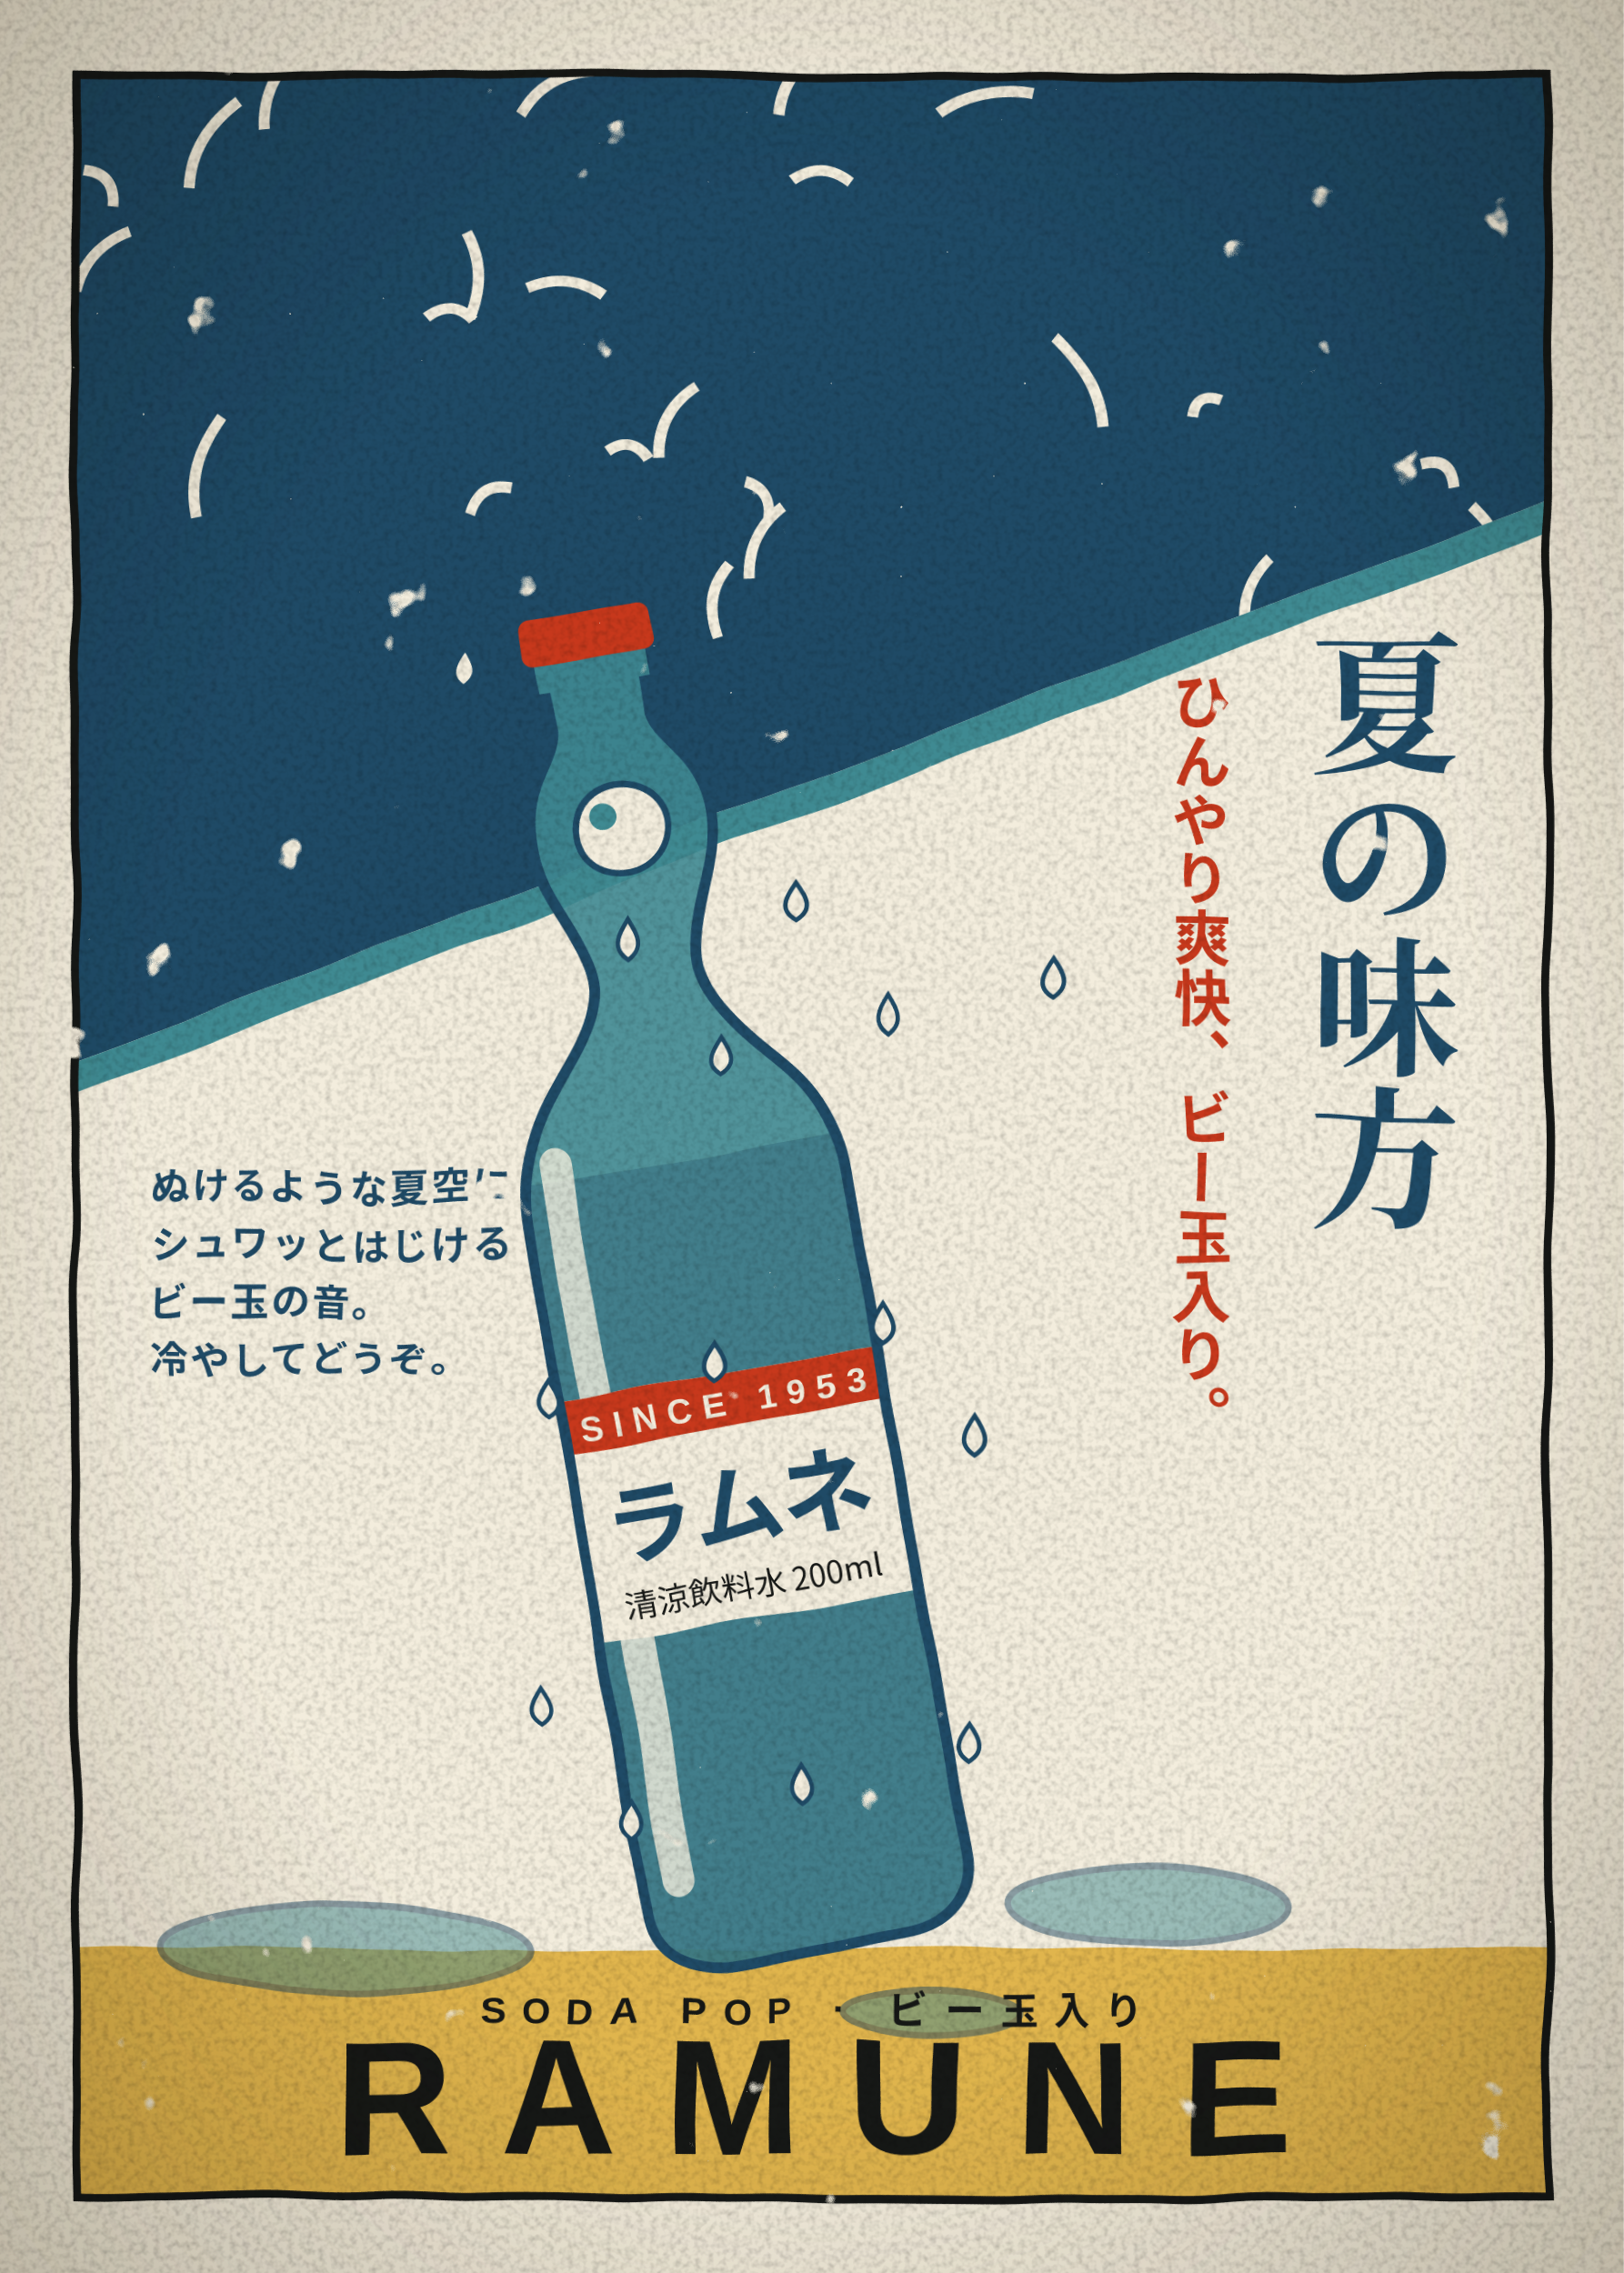
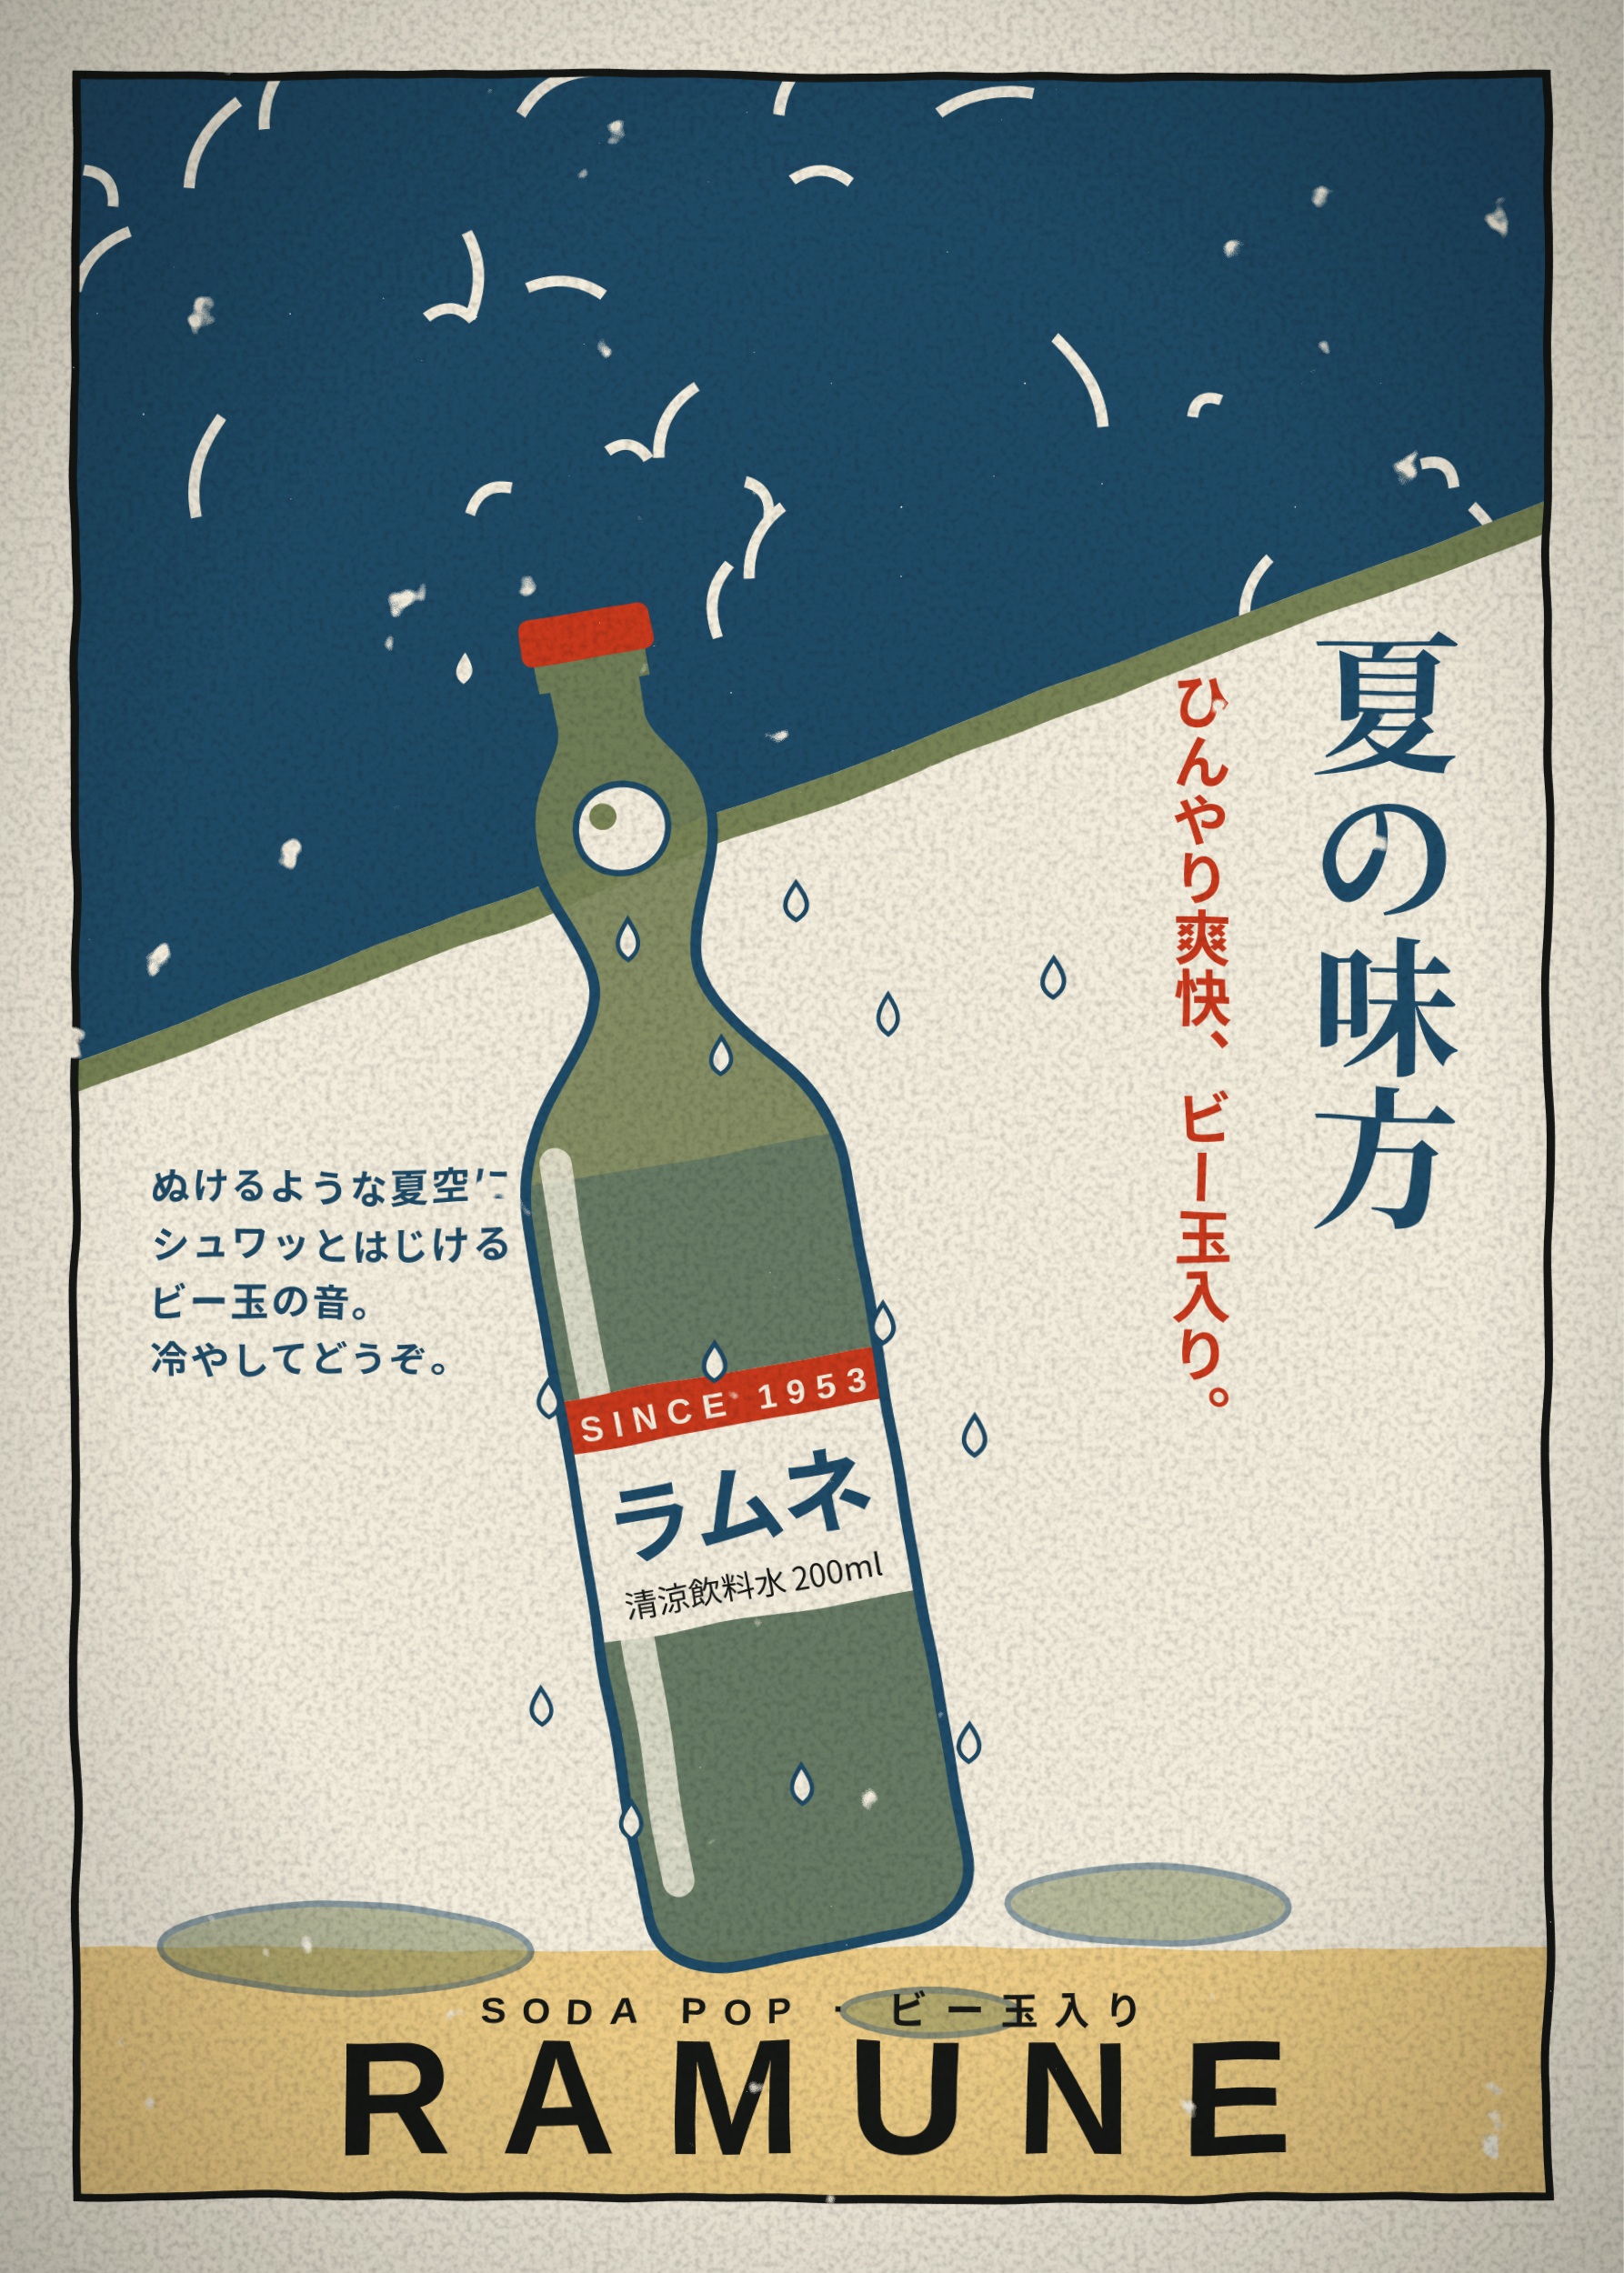
<svg xmlns="http://www.w3.org/2000/svg" width="300" height="420" viewBox="0 0 300 420" role="img">
  <defs>
    <filter id="jr-ramune-ink" filterUnits="userSpaceOnUse" x="0" y="0" width="300" height="420" color-interpolation-filters="sRGB">
      <feTurbulence type="fractalNoise" baseFrequency="0.035" numOctaves="2" seed="121" result="warp" />
      <feDisplacementMap in="SourceGraphic" in2="warp" scale="2.2" xChannelSelector="R" yChannelSelector="G" result="wobbled" />
      <feTurbulence type="fractalNoise" baseFrequency="0.7" numOctaves="1" seed="128" result="speckNoise" />
      <feColorMatrix in="speckNoise" type="matrix" values="0 0 0 0 0  0 0 0 0 0  0 0 0 0 0  -30 0 0 0 25.65" result="keepSpeck" />
      <feTurbulence type="fractalNoise" baseFrequency="0.06" numOctaves="4" seed="132" result="scuffNoise" />
      <feColorMatrix in="scuffNoise" type="matrix" values="0 0 0 0 0  0 0 0 0 0  0 0 0 0 0  -24 0 0 0 20.04" result="keepScuff" />
      <feComposite in="keepSpeck" in2="keepScuff" operator="in" result="keep" />
      <feComposite in="wobbled" in2="keep" operator="in" />
    </filter>
    <filter id="jr-ramune-grain" filterUnits="userSpaceOnUse" x="0" y="0" width="300" height="420">
      <feTurbulence type="fractalNoise" baseFrequency="0.85" numOctaves="2" seed="124" />
      <feColorMatrix type="matrix" values="1.3 0 0 0 0.2  1.3 0 0 0 0.2  1.3 0 0 0 0.2  0 0 0 0 0.45" />
    </filter>
    <radialGradient id="jr-ramune-age" r="75%">
-       <stop offset="55%" stop-color="#4e4430" stop-opacity="0" />
-       <stop offset="100%" stop-color="#4e4430" stop-opacity="0.35" />
+       <stop offset="55%" stop-color="#161816" stop-opacity="0" />
+       <stop offset="100%" stop-color="#161816" stop-opacity="0.35" />
    </radialGradient>
    <clipPath id="jr-ramune-clip">
      <rect x="14" y="14" width="272" height="392" />
    </clipPath>
    <clipPath id="jr-ramune-water">
      <polygon points="14,14 286,14 286,92 14,196" />
    </clipPath>
    <clipPath id="jr-ramune-bottle">
      <path d="M100 350 V222 C100 200 118 194 120 180 C121 172 113 164 113 152 C113 142 120 138 121 132 V126 H119 V118 H141 V126 H139 V132 C140 138 147 142 147 152 C147 164 139 172 140 180 C142 194 160 200 160 222 V350 C160 358 154 362 146 362 H114 C106 362 100 358 100 350Z" />
    </clipPath>
  </defs>
  <rect width="300" height="420" fill="#f3eddd" />
  <g filter="url(#jr-ramune-ink)">
    <g clip-path="url(#jr-ramune-clip)">
      <g clip-path="url(#jr-ramune-water)">
        <rect x="14" y="14" width="272" height="190" fill="#1f4a66" />
        <path d="M0 0 q7.466 -4 14.933 0" stroke="#f3eddd" stroke-width="2" fill="none" transform="translate(14.11708 53.87832) rotate(-49.36369)" />
        <path d="M0 0 q7.7 -4 15.399 0" stroke="#f3eddd" stroke-width="2" fill="none" transform="translate(96.19787 21.26839) rotate(-29.2393)" />
        <path d="M0 0 q3.741 -4 7.482 0" stroke="#f3eddd" stroke-width="2" fill="none" transform="translate(112.2742 83.37858) rotate(12.22208)" />
        <path d="M0 0 q10.523 -4 21.046 0" stroke="#f3eddd" stroke-width="2" fill="none" transform="translate(205.2416 167.2492) rotate(-65.96809)" />
        <path d="M0 0 q3.703 -4 7.406 0" stroke="#f3eddd" stroke-width="2" fill="none" transform="translate(262.3948 85.97804) rotate(31.73815)" />
        <path d="M0 0 q6.15 -4 12.299 0" stroke="#f3eddd" stroke-width="2" fill="none" transform="translate(275.5902 145.3249) rotate(-58.6787)" />
        <path d="M0 0 q3.465 -4 6.929 0" stroke="#f3eddd" stroke-width="2" fill="none" transform="translate(160.6567 180.7841) rotate(83.79773)" />
        <path d="M0 0 q3.541 -4 7.082 0" stroke="#f3eddd" stroke-width="2" fill="none" transform="translate(253.3504 110.1321) rotate(75.76059)" />
        <path d="M0 0 q6.876 -4 13.752 0" stroke="#f3eddd" stroke-width="2" fill="none" transform="translate(132.2968 117.7932) rotate(-80.48116)" />
        <path d="M0 0 q7.056 -4 14.113 0" stroke="#f3eddd" stroke-width="2" fill="none" transform="translate(230.273 116.438) rotate(-73.14716)" />
        <path d="M0 0 q8.971 -4 17.941 0" stroke="#f3eddd" stroke-width="2" fill="none" transform="translate(173.7017 20.84518) rotate(-11.77723)" />
        <path d="M0 0 q8.919 -4 17.839 0" stroke="#f3eddd" stroke-width="2" fill="none" transform="translate(240.7179 183.613) rotate(28.60057)" />
        <path d="M0 0 q4.258 -4 8.515 0" stroke="#f3eddd" stroke-width="2" fill="none" transform="translate(285.7411 14.44664) rotate(-40.45553)" />
        <path d="M0 0 q9.077 -4 18.153 0" stroke="#f3eddd" stroke-width="2" fill="none" transform="translate(35.10553 34.37896) rotate(-61.57872)" />
        <path d="M0 0 q3.052 -4 6.103 0" stroke="#f3eddd" stroke-width="2" fill="none" transform="translate(220.3 77.08628) rotate(-30.41316)" />
        <path d="M0 0 q6.168 -4 12.337 0" stroke="#f3eddd" stroke-width="2" fill="none" transform="translate(219.6103 141.2891) rotate(8.426117)" />
        <path d="M0 0 q8.104 -4 16.207 0" stroke="#f3eddd" stroke-width="2" fill="none" transform="translate(86.166 42.682) rotate(88.25566)" />
        <path d="M0 0 q7.311 -4 14.622 0" stroke="#f3eddd" stroke-width="2" fill="none" transform="translate(48.55318 23.55385) rotate(-66.99273)" />
        <path d="M0 0 q4.089 -4 8.178 0" stroke="#f3eddd" stroke-width="2" fill="none" transform="translate(79.14373 58.19308) rotate(8.013667)" />
        <path d="M0 0 q10.066 -4 20.133 0" stroke="#f3eddd" stroke-width="2" fill="none" transform="translate(219.0601 142.2852) rotate(-24.97499)" />
        <path d="M0 0 q9.982 -4 19.964 0" stroke="#f3eddd" stroke-width="2" fill="none" transform="translate(158.1468 166.1663) rotate(65.70748)" />
        <path d="M0 0 q6.939 -4 13.878 0" stroke="#f3eddd" stroke-width="2" fill="none" transform="translate(218.9771 120.231) rotate(71.57878)" />
        <path d="M0 0 q9.606 -4 19.211 0" stroke="#f3eddd" stroke-width="2" fill="none" transform="translate(277.8899 162.1502) rotate(62.58613)" />
        <path d="M0 0 q7.09 -4 14.18 0" stroke="#f3eddd" stroke-width="2" fill="none" transform="translate(97.18811 53.10912) rotate(5.217445)" />
        <path d="M0 0 q9.5 -4 18.999 0" stroke="#f3eddd" stroke-width="2" fill="none" transform="translate(194.7283 62.12448) rotate(62.40669)" />
        <path d="M0 0 q9.373 -4 18.747 0" stroke="#f3eddd" stroke-width="2" fill="none" transform="translate(164.0675 139.0274) rotate(55.44427)" />
        <path d="M0 0 q4.059 -4 8.117 0" stroke="#f3eddd" stroke-width="2" fill="none" transform="translate(137.6509 88.97248) rotate(57.23217)" />
        <path d="M0 0 q7.359 -4 14.717 0" stroke="#f3eddd" stroke-width="2" fill="none" transform="translate(121.3696 84.78911) rotate(-61.90276)" />
        <path d="M0 0 q5.934 -4 11.867 0" stroke="#f3eddd" stroke-width="2" fill="none" transform="translate(150.5744 182.3955) rotate(-33.80784)" />
        <path d="M0 0 q5.472 -4 10.945 0" stroke="#f3eddd" stroke-width="2" fill="none" transform="translate(228.1221 133.2267) rotate(-58.77011)" />
        <path d="M0 0 q4.32 -4 8.64 0" stroke="#f3eddd" stroke-width="2" fill="none" transform="translate(15.21544 31.39918) rotate(51.50331)" />
        <path d="M0 0 q7.675 -4 15.35 0" stroke="#f3eddd" stroke-width="2" fill="none" transform="translate(144.0693 20.81319) rotate(-54.88303)" />
        <path d="M0 0 q9.276 -4 18.552 0" stroke="#f3eddd" stroke-width="2" fill="none" transform="translate(272.2028 92.99467) rotate(65.38099)" />
        <path d="M0 0 q4.758 -4 9.517 0" stroke="#f3eddd" stroke-width="2" fill="none" transform="translate(87.01249 94.5871) rotate(-31.51916)" />
        <path d="M0 0 q5.362 -4 10.724 0" stroke="#f3eddd" stroke-width="2" fill="none" transform="translate(146.1258 33.43358) rotate(1.199029)" />
        <path d="M0 0 q7.704 -4 15.409 0" stroke="#f3eddd" stroke-width="2" fill="none" transform="translate(138.0248 107.0725) rotate(-63.29953)" />
        <path d="M0 0 q9.401 -4 18.801 0" stroke="#f3eddd" stroke-width="2" fill="none" transform="translate(36.24425 95.96859) rotate(-77.50306)" />
        <path d="M0 0 q7.173 -4 14.347 0" stroke="#f3eddd" stroke-width="2" fill="none" transform="translate(249.811 161.611) rotate(64.84189)" />
        <path d="M0 0 q7.47 -4 14.94 0" stroke="#f3eddd" stroke-width="2" fill="none" transform="translate(267.4209 181.7298) rotate(19.76465)" />
        <path d="M0 0 q4.519 -4 9.038 0" stroke="#f3eddd" stroke-width="2" fill="none" transform="translate(277.6139 153.2225) rotate(-59.57734)" />
      </g>
-       <polygon points="14,196 286,92 286,98 14,202" fill="#3f8a92" />
-       <rect x="14" y="360" width="272" height="46" fill="#e0b54d" />
+       <polygon points="14,196 286,92 286,98 14,202" fill="#788355" />
+       <rect x="14" y="360" width="272" height="46" fill="#ebcb85" />
    </g>
-     <ellipse cx="64" cy="360" rx="34" ry="8" fill="#3f8a92" opacity="0.5" stroke="#1f4a66" stroke-width="1.2" />
-     <ellipse cx="212" cy="352" rx="26" ry="7" fill="#3f8a92" opacity="0.5" stroke="#1f4a66" stroke-width="1.2" />
-     <ellipse cx="172" cy="372" rx="16" ry="4" fill="#3f8a92" opacity="0.5" stroke="#1f4a66" stroke-width="1.2" />
+     <ellipse cx="64" cy="360" rx="34" ry="8" fill="#788355" opacity="0.5" stroke="#1f4a66" stroke-width="1.2" />
+     <ellipse cx="212" cy="352" rx="26" ry="7" fill="#788355" opacity="0.5" stroke="#1f4a66" stroke-width="1.2" />
+     <ellipse cx="172" cy="372" rx="16" ry="4" fill="#788355" opacity="0.5" stroke="#1f4a66" stroke-width="1.2" />
    <g transform="rotate(-10 130 240)">
-       <path d="M100 350 V222 C100 200 118 194 120 180 C121 172 113 164 113 152 C113 142 120 138 121 132 V126 H119 V118 H141 V126 H139 V132 C140 138 147 142 147 152 C147 164 139 172 140 180 C142 194 160 200 160 222 V350 C160 358 154 362 146 362 H114 C106 362 100 358 100 350Z" fill="#3f8a92" opacity="0.9" />
+       <path d="M100 350 V222 C100 200 118 194 120 180 C121 172 113 164 113 152 C113 142 120 138 121 132 V126 H119 V118 H141 V126 H139 V132 C140 138 147 142 147 152 C147 164 139 172 140 180 C142 194 160 200 160 222 V350 C160 358 154 362 146 362 H114 C106 362 100 358 100 350Z" fill="#788355" opacity="0.9" />
      <g clip-path="url(#jr-ramune-bottle)">
        <rect x="96" y="214" width="70" height="150" fill="#1f4a66" opacity="0.3" />
        <rect x="104" y="208" width="6" height="140" rx="3" fill="#f3eddd" opacity="0.8" />
        <rect x="96" y="254" width="70" height="46" fill="#f3eddd" />
        <rect x="96" y="254" width="70" height="10" fill="#c7381c" />
        <text x="130" y="262" text-anchor="middle" font-family="'Helvetica Neue',Arial,sans-serif" font-weight="800" font-size="6.5" fill="#f3eddd" letter-spacing="2">SINCE 1953</text>
        <text x="130" y="285" text-anchor="middle" font-family="'Hiragino Sans','Noto Sans JP','Noto Sans CJK JP','Yu Gothic',sans-serif" font-weight="900" font-size="17" fill="#1f4a66">ラムネ</text>
        <text x="130" y="296" text-anchor="middle" font-family="'Hiragino Sans','Noto Sans JP','Noto Sans CJK JP','Yu Gothic',sans-serif" font-size="6" fill="#161816">清涼飲料水 200ml</text>
      </g>
      <path d="M100 350 V222 C100 200 118 194 120 180 C121 172 113 164 113 152 C113 142 120 138 121 132 V126 H119 V118 H141 V126 H139 V132 C140 138 147 142 147 152 C147 164 139 172 140 180 C142 194 160 200 160 222 V350 C160 358 154 362 146 362 H114 C106 362 100 358 100 350Z" fill="none" stroke="#1f4a66" stroke-width="2" />
      <circle cx="130" cy="152" r="8.5" fill="#f3eddd" stroke="#1f4a66" stroke-width="1.2" />
-       <circle cx="127" cy="149" r="2.5" fill="#3f8a92" />
+       <circle cx="127" cy="149" r="2.5" fill="#788355" />
      <rect x="118" y="111" width="24" height="9" rx="2" fill="#c7381c" />
    </g>
    <path d="M86 120 c2 3 3 5 0 7 c-3 -2 -2 -4 0 -7Z" fill="#f3eddd" stroke="#1f4a66" stroke-width="0.8" />
    <path d="M133 191 c2 3 3 5 0 7 c-3 -2 -2 -4 0 -7Z" fill="#f3eddd" stroke="#1f4a66" stroke-width="0.8" />
    <path d="M180 262 c2 3 3 5 0 7 c-3 -2 -2 -4 0 -7Z" fill="#f3eddd" stroke="#1f4a66" stroke-width="0.8" />
    <path d="M117 333 c2 3 3 5 0 7 c-3 -2 -2 -4 0 -7Z" fill="#f3eddd" stroke="#1f4a66" stroke-width="0.8" />
    <path d="M164 184 c2 3 3 5 0 7 c-3 -2 -2 -4 0 -7Z" fill="#f3eddd" stroke="#1f4a66" stroke-width="0.8" />
    <path d="M101 255 c2 3 3 5 0 7 c-3 -2 -2 -4 0 -7Z" fill="#f3eddd" stroke="#1f4a66" stroke-width="0.8" />
    <path d="M148 326 c2 3 3 5 0 7 c-3 -2 -2 -4 0 -7Z" fill="#f3eddd" stroke="#1f4a66" stroke-width="0.8" />
    <path d="M195 177 c2 3 3 5 0 7 c-3 -2 -2 -4 0 -7Z" fill="#f3eddd" stroke="#1f4a66" stroke-width="0.8" />
    <path d="M132 248 c2 3 3 5 0 7 c-3 -2 -2 -4 0 -7Z" fill="#f3eddd" stroke="#1f4a66" stroke-width="0.8" />
    <path d="M179 319 c2 3 3 5 0 7 c-3 -2 -2 -4 0 -7Z" fill="#f3eddd" stroke="#1f4a66" stroke-width="0.8" />
    <path d="M116 170 c2 3 3 5 0 7 c-3 -2 -2 -4 0 -7Z" fill="#f3eddd" stroke="#1f4a66" stroke-width="0.8" />
    <path d="M163 241 c2 3 3 5 0 7 c-3 -2 -2 -4 0 -7Z" fill="#f3eddd" stroke="#1f4a66" stroke-width="0.8" />
    <path d="M100 312 c2 3 3 5 0 7 c-3 -2 -2 -4 0 -7Z" fill="#f3eddd" stroke="#1f4a66" stroke-width="0.8" />
    <path d="M147 163 c2 3 3 5 0 7 c-3 -2 -2 -4 0 -7Z" fill="#f3eddd" stroke="#1f4a66" stroke-width="0.8" />
    <text x="256" y="116" font-size="28" fill="#1f4a66" font-family="'Hiragino Mincho ProN','Noto Serif JP','Noto Serif CJK JP','Yu Mincho',serif" font-weight="900" letter-spacing="0" style="writing-mode:vertical-rl">夏の味方</text>
    <text x="222" y="124" font-size="11" fill="#c7381c" font-family="'Hiragino Sans','Noto Sans JP','Noto Sans CJK JP','Yu Gothic',sans-serif" font-weight="700" letter-spacing="0" style="writing-mode:vertical-rl">ひんやり爽快、ビー玉入り。</text>
    <text x="28" y="222" font-size="7" fill="#1f4a66" font-family="'Hiragino Sans','Noto Sans JP','Noto Sans CJK JP','Yu Gothic',sans-serif" font-weight="700" text-anchor="start" letter-spacing="0.4">
      <tspan x="28" dy="0">ぬけるような夏空に</tspan>
      <tspan x="28" dy="10.5">シュワッとはじける</tspan>
      <tspan x="28" dy="10.5">ビー玉の音。</tspan>
      <tspan x="28" dy="10.5">冷やしてどうぞ。</tspan>
    </text>
    <text x="150" y="374" text-anchor="middle" font-family="'Helvetica Neue',Arial,sans-serif" font-weight="800" font-size="7" fill="#161816" letter-spacing="3">SODA POP · ビー玉入り</text>
    <text x="150" y="398" text-anchor="middle" font-family="'Helvetica Neue',Arial,sans-serif" font-weight="900" font-size="30" fill="#161816" letter-spacing="9">RAMUNE</text>
    <rect x="14" y="14" width="272" height="392" fill="none" stroke="#161816" stroke-width="1.5" />
  </g>
  <rect width="300" height="420" fill="url(#jr-ramune-age)" style="mix-blend-mode:multiply" />
  <rect width="300" height="420" filter="url(#jr-ramune-grain)" style="mix-blend-mode:multiply" />
</svg>
